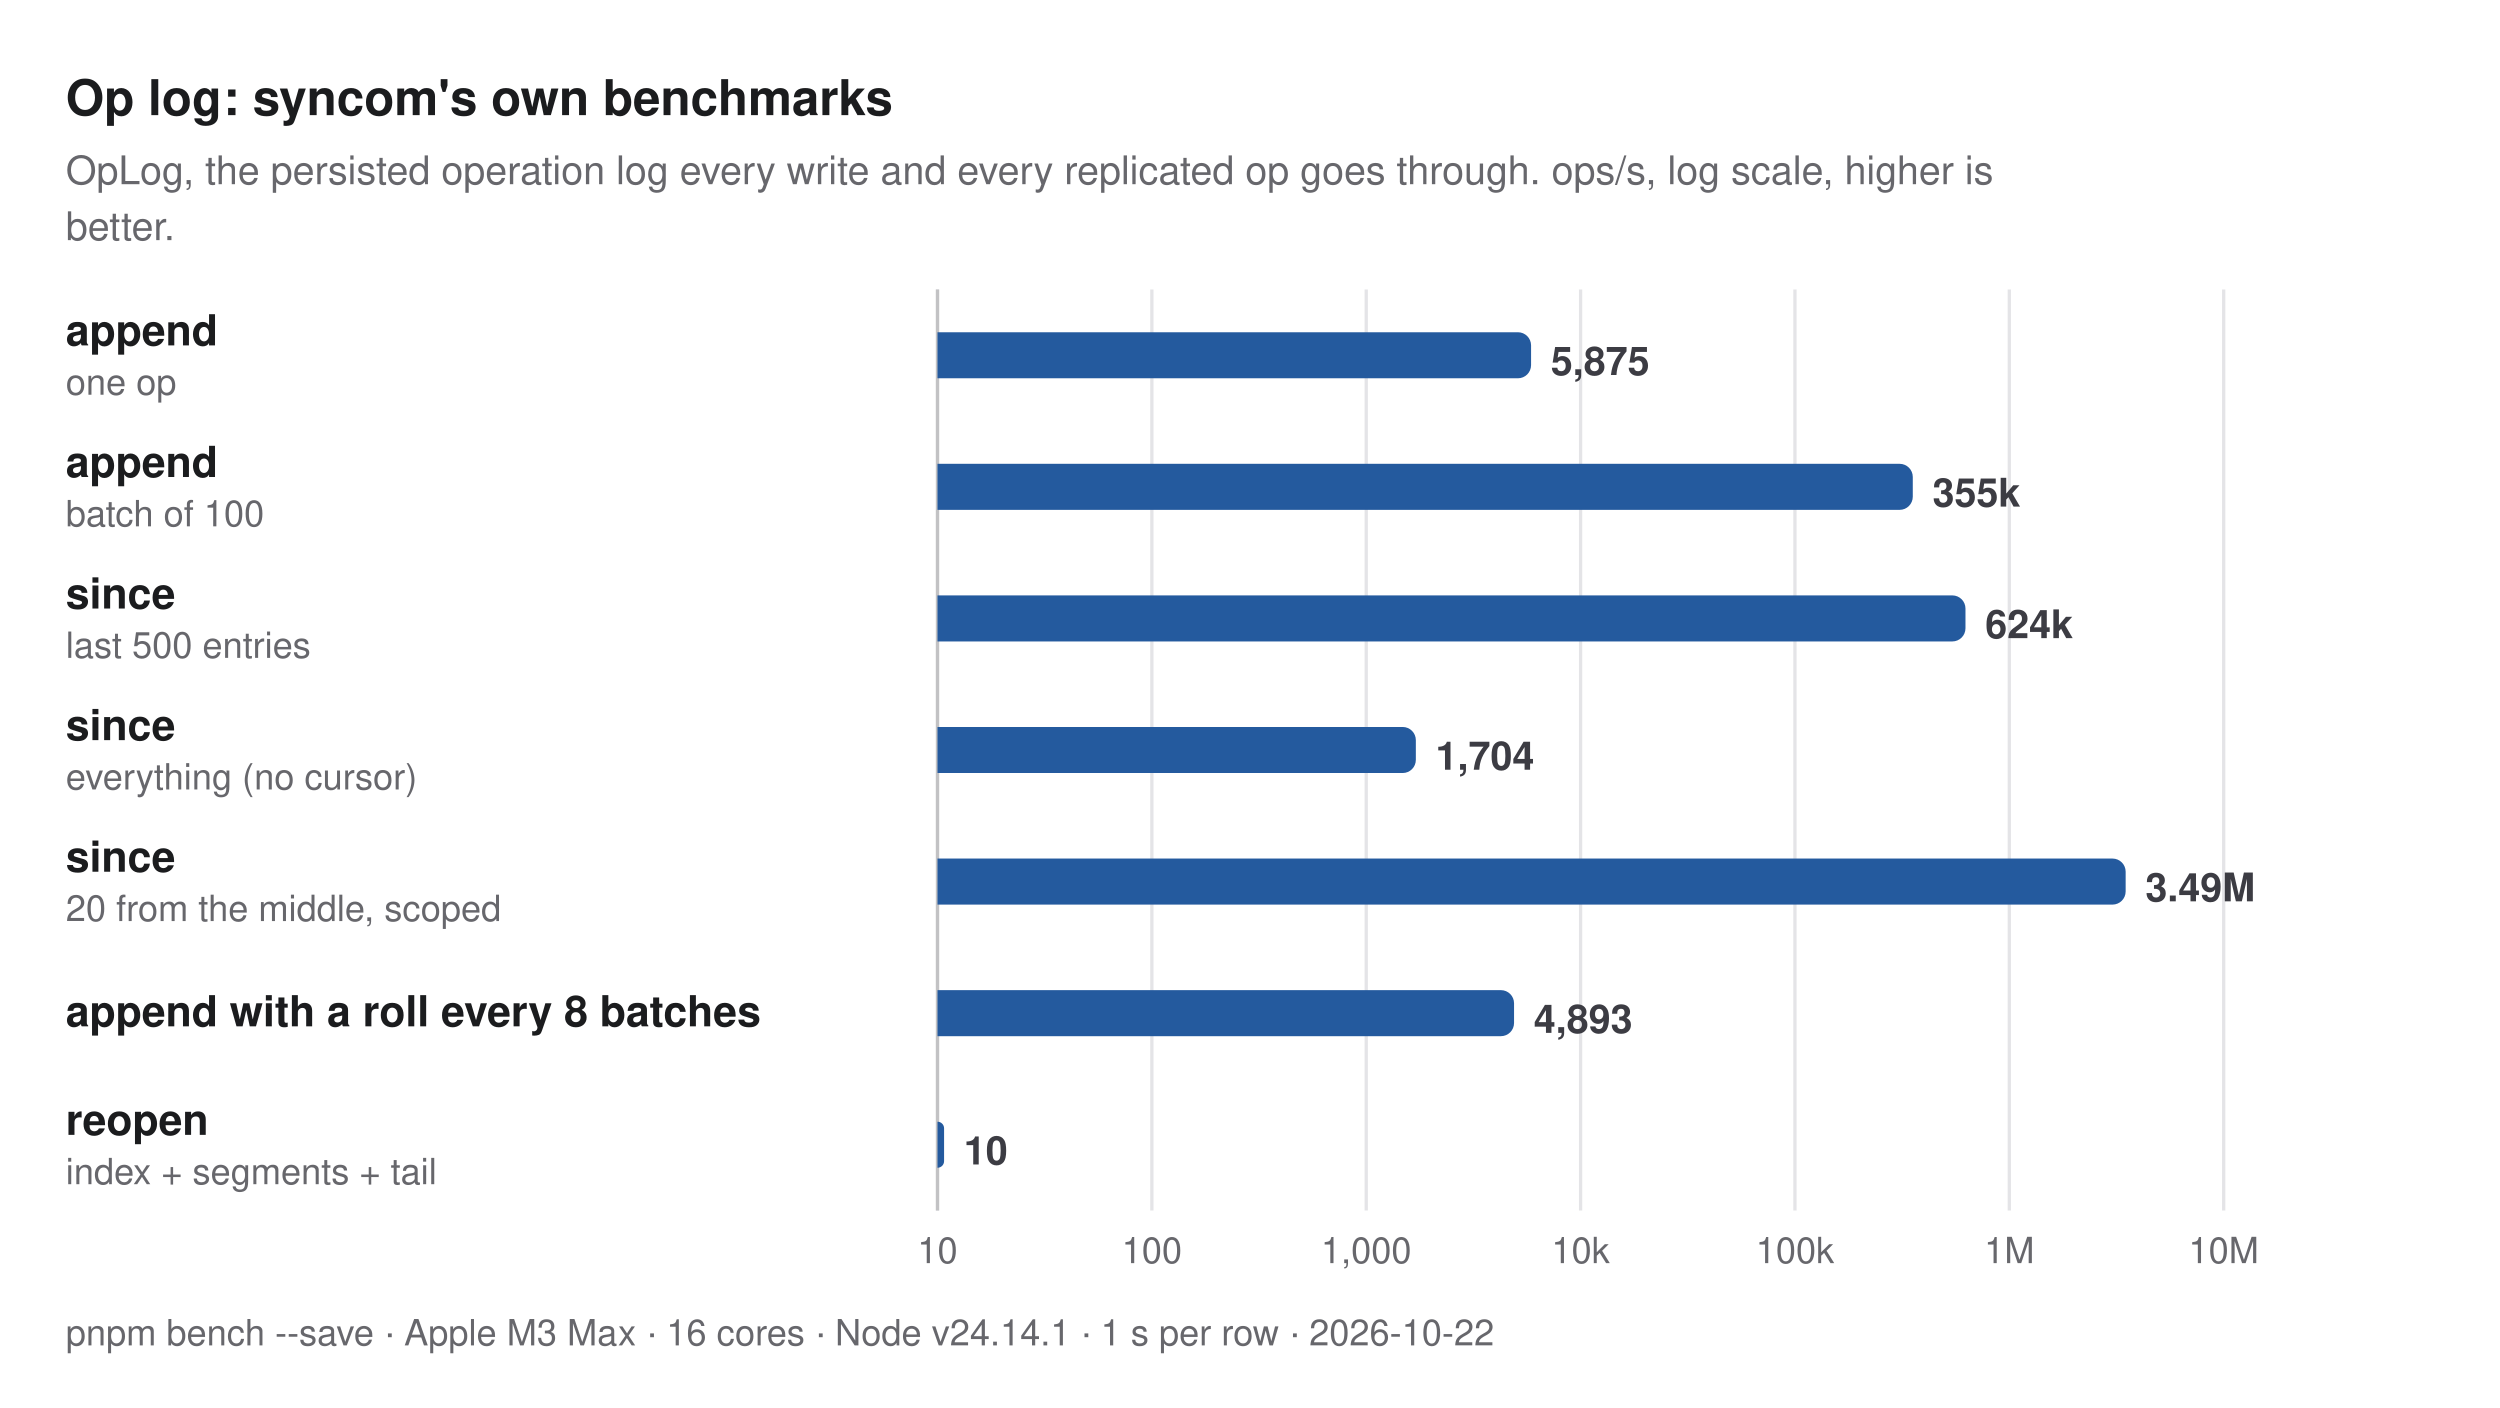
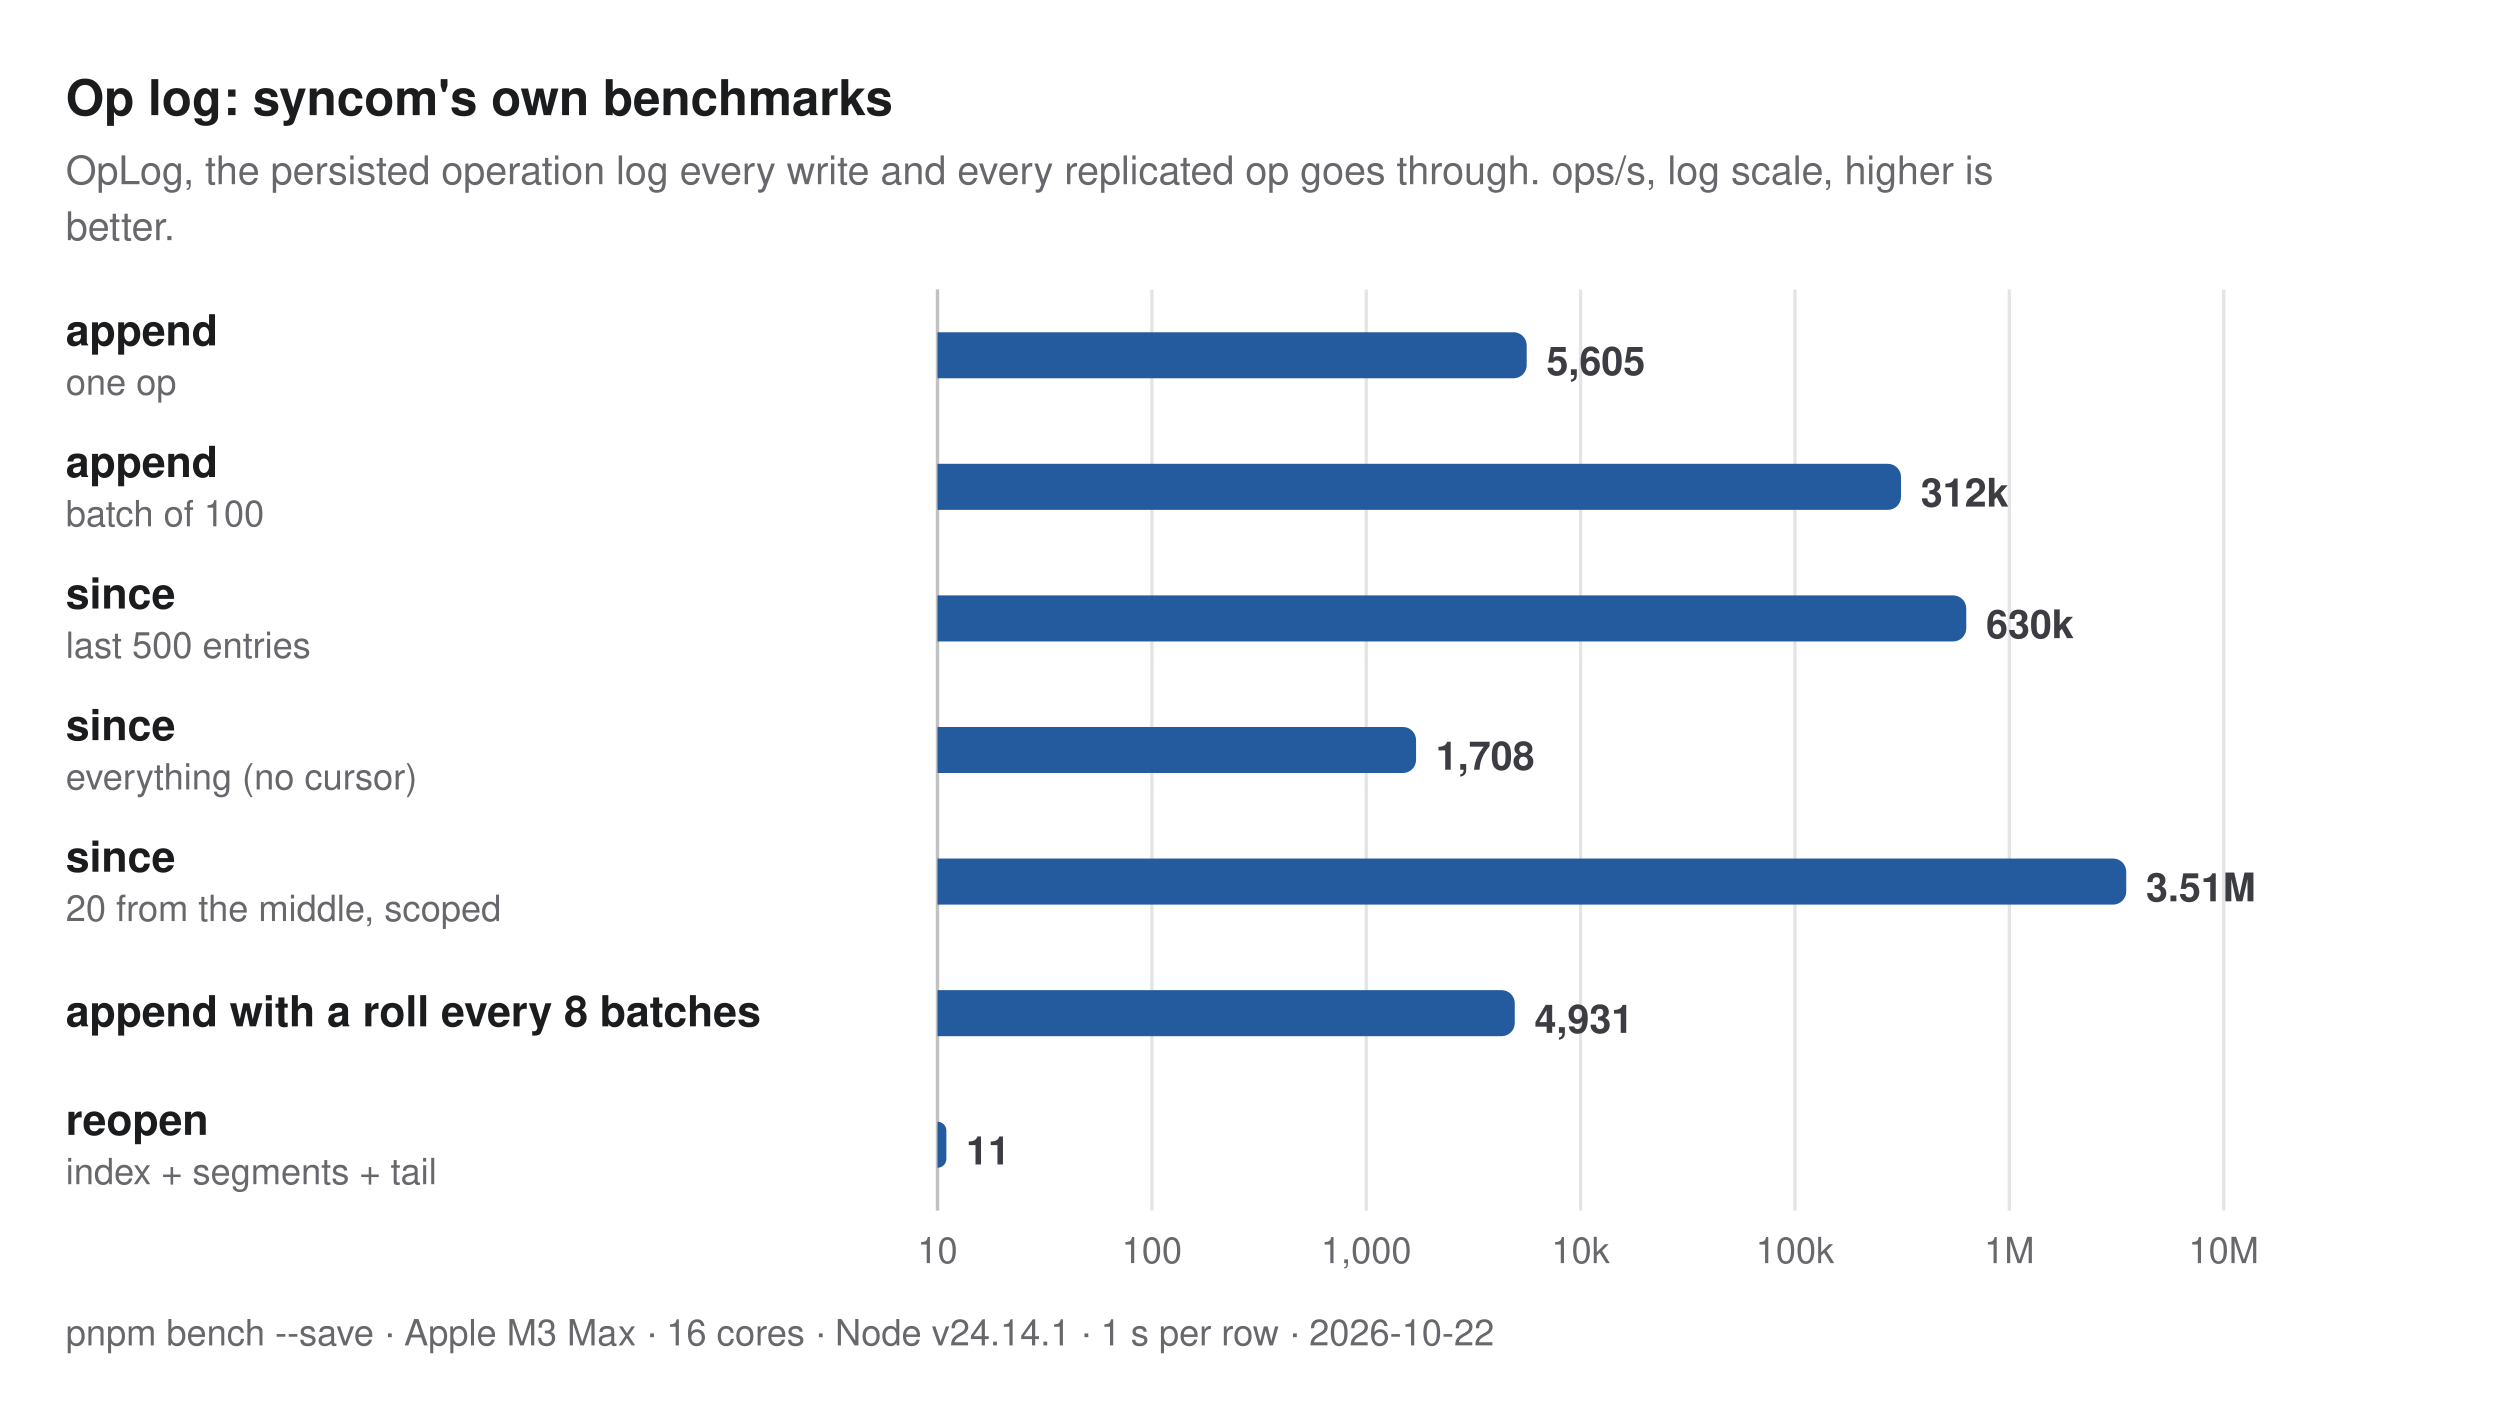
<svg xmlns="http://www.w3.org/2000/svg" width="760" height="428" viewBox="0 0 760 428" role="img" aria-label="Op log: syncom's own benchmarks. OpLog, the persisted operation log every write and every replicated op goes through. ops/s, log scale, higher is better.">
  <style>
  text { font-family: -apple-system, BlinkMacSystemFont, "Segoe UI", Helvetica, Arial, sans-serif; }
  .title { font-size: 15px; font-weight: 700; fill: #1b1c1e; }
  .subtitle, .caption { font-size: 12px; fill: #67676c; }
  .caption { font-size: 11px; }
  .group { font-size: 11px; font-weight: 600; letter-spacing: 0.06em; fill: #67676c; }
  .label { font-size: 13px; font-weight: 600; fill: #1b1c1e; }
  .label.primary, .label.secondary { font-weight: 700; }
  .sublabel { font-size: 11px; fill: #67676c; }
  .value { font-size: 12px; font-weight: 600; fill: #3c3c43; font-variant-numeric: tabular-nums; }
  .value.small { font-size: 10px; }
  .legend { font-size: 11px; fill: #3c3c43; }
  .tick { font-size: 11px; fill: #67676c; font-variant-numeric: tabular-nums; }
  .grid { stroke: #e4e4e7; stroke-width: 1; }
  .axis { stroke: #c2c2c4; stroke-width: 1; }
  .ref { stroke: #67676c; stroke-width: 1; stroke-dasharray: 3 3; }
  .bar { fill: #c4c6cc; }
  .bar.primary { fill: #245a9e; }
  .bar.secondary { fill: #5e9be6; }
  @media (prefers-color-scheme: dark) {
    .title, .label { fill: #dfdfd6; }
    .subtitle, .caption, .group, .sublabel, .tick { fill: #98989f; }
    .value, .legend { fill: #c2c2c4; }
    .grid { stroke: #2e2e32; }
    .axis { stroke: #48484c; }
    .ref { stroke: #98989f; }
    .bar { fill: #46474e; }
    .bar.primary { fill: #8dbcf2; }
    .bar.secondary { fill: #3d7bd0; }
  }
</style>
  <text class="title" x="20" y="35">Op log: syncom's own benchmarks</text>
  <text class="subtitle" x="20" y="56">OpLog, the persisted operation log every write and every replicated op goes through. ops/s, log scale, higher is</text>
  <text class="subtitle" x="20" y="73">better.</text>
  <line class="grid" x1="285" y1="88" x2="285" y2="368" />
  <text class="tick" x="285" y="384" text-anchor="middle">10</text>
  <line class="grid" x1="350.167" y1="88" x2="350.167" y2="368" />
  <text class="tick" x="350.167" y="384" text-anchor="middle">100</text>
  <line class="grid" x1="415.333" y1="88" x2="415.333" y2="368" />
  <text class="tick" x="415.333" y="384" text-anchor="middle">1,000</text>
  <line class="grid" x1="480.5" y1="88" x2="480.5" y2="368" />
  <text class="tick" x="480.5" y="384" text-anchor="middle">10k</text>
  <line class="grid" x1="545.667" y1="88" x2="545.667" y2="368" />
  <text class="tick" x="545.667" y="384" text-anchor="middle">100k</text>
  <line class="grid" x1="610.833" y1="88" x2="610.833" y2="368" />
  <text class="tick" x="610.833" y="384" text-anchor="middle">1M</text>
  <line class="grid" x1="676" y1="88" x2="676" y2="368" />
  <text class="tick" x="676" y="384" text-anchor="middle">10M</text>
  <line class="axis" x1="285" y1="88" x2="285" y2="368" />
  <g>
    <text class="label primary" x="20" y="105">append</text>
    <text class="sublabel" x="20" y="120">one op</text>
-     <path class="bar primary" d="M285,101H461.447A4,4 0 0 1 465.447,105V111A4,4 0 0 1 461.447,115H285Z" />
-     <text class="value" x="471.447" y="114">5,875</text>
+     <path class="bar primary" d="M285,101H460.116A4,4 0 0 1 464.116,105V111A4,4 0 0 1 460.116,115H285Z" />
+     <text class="value" x="470.116" y="114">5,605</text>
  </g>
  <g>
    <text class="label primary" x="20" y="145">append</text>
    <text class="sublabel" x="20" y="160">batch of 100</text>
-     <path class="bar primary" d="M285,141H577.487A4,4 0 0 1 581.487,145V151A4,4 0 0 1 577.487,155H285Z" />
-     <text class="value" x="587.487" y="154">355k</text>
+     <path class="bar primary" d="M285,141H573.913A4,4 0 0 1 577.913,145V151A4,4 0 0 1 573.913,155H285Z" />
+     <text class="value" x="583.913" y="154">312k</text>
  </g>
  <g>
    <text class="label primary" x="20" y="185">since</text>
    <text class="sublabel" x="20" y="200">last 500 entries</text>
-     <path class="bar primary" d="M285,181H593.505A4,4 0 0 1 597.505,185V191A4,4 0 0 1 593.505,195H285Z" />
-     <text class="value" x="603.505" y="194">624k</text>
+     <path class="bar primary" d="M285,181H593.748A4,4 0 0 1 597.748,185V191A4,4 0 0 1 593.748,195H285Z" />
+     <text class="value" x="603.748" y="194">630k</text>
  </g>
  <g>
    <text class="label primary" x="20" y="225">since</text>
    <text class="sublabel" x="20" y="240">everything (no cursor)</text>
-     <path class="bar primary" d="M285,221H426.417A4,4 0 0 1 430.417,225V231A4,4 0 0 1 426.417,235H285Z" />
-     <text class="value" x="436.417" y="234">1,704</text>
+     <path class="bar primary" d="M285,221H426.484A4,4 0 0 1 430.484,225V231A4,4 0 0 1 426.484,235H285Z" />
+     <text class="value" x="436.484" y="234">1,708</text>
  </g>
  <g>
    <text class="label primary" x="20" y="265">since</text>
    <text class="sublabel" x="20" y="280">20 from the middle, scoped</text>
-     <path class="bar primary" d="M285,261H642.198A4,4 0 0 1 646.198,265V271A4,4 0 0 1 642.198,275H285Z" />
-     <text class="value" x="652.198" y="274">3.49M</text>
+     <path class="bar primary" d="M285,261H642.38A4,4 0 0 1 646.38,265V271A4,4 0 0 1 642.38,275H285Z" />
+     <text class="value" x="652.38" y="274">3.51M</text>
  </g>
  <g>
    <text class="label primary" x="20" y="312">append with a roll every 8 batches</text>
-     <path class="bar primary" d="M285,301H456.271A4,4 0 0 1 460.271,305V311A4,4 0 0 1 456.271,315H285Z" />
-     <text class="value" x="466.271" y="314">4,893</text>
+     <path class="bar primary" d="M285,301H456.49A4,4 0 0 1 460.49,305V311A4,4 0 0 1 456.49,315H285Z" />
+     <text class="value" x="466.49" y="314">4,931</text>
  </g>
  <g>
    <text class="label primary" x="20" y="345">reopen</text>
    <text class="sublabel" x="20" y="360">index + segments + tail</text>
-     <path class="bar primary" d="M285,341H285A2,2 0 0 1 287,343V353A2,2 0 0 1 285,355H285Z" />
-     <text class="value" x="293" y="354">10</text>
+     <path class="bar primary" d="M285,341H285A2.697,2.697 0 0 1 287.697,343.697V352.303A2.697,2.697 0 0 1 285,355H285Z" />
+     <text class="value" x="293.697" y="354">11</text>
  </g>
  <text class="caption" x="20" y="409">pnpm bench --save · Apple M3 Max · 16 cores · Node v24.14.1 · 1 s per row · 2026-10-22</text>
</svg>
